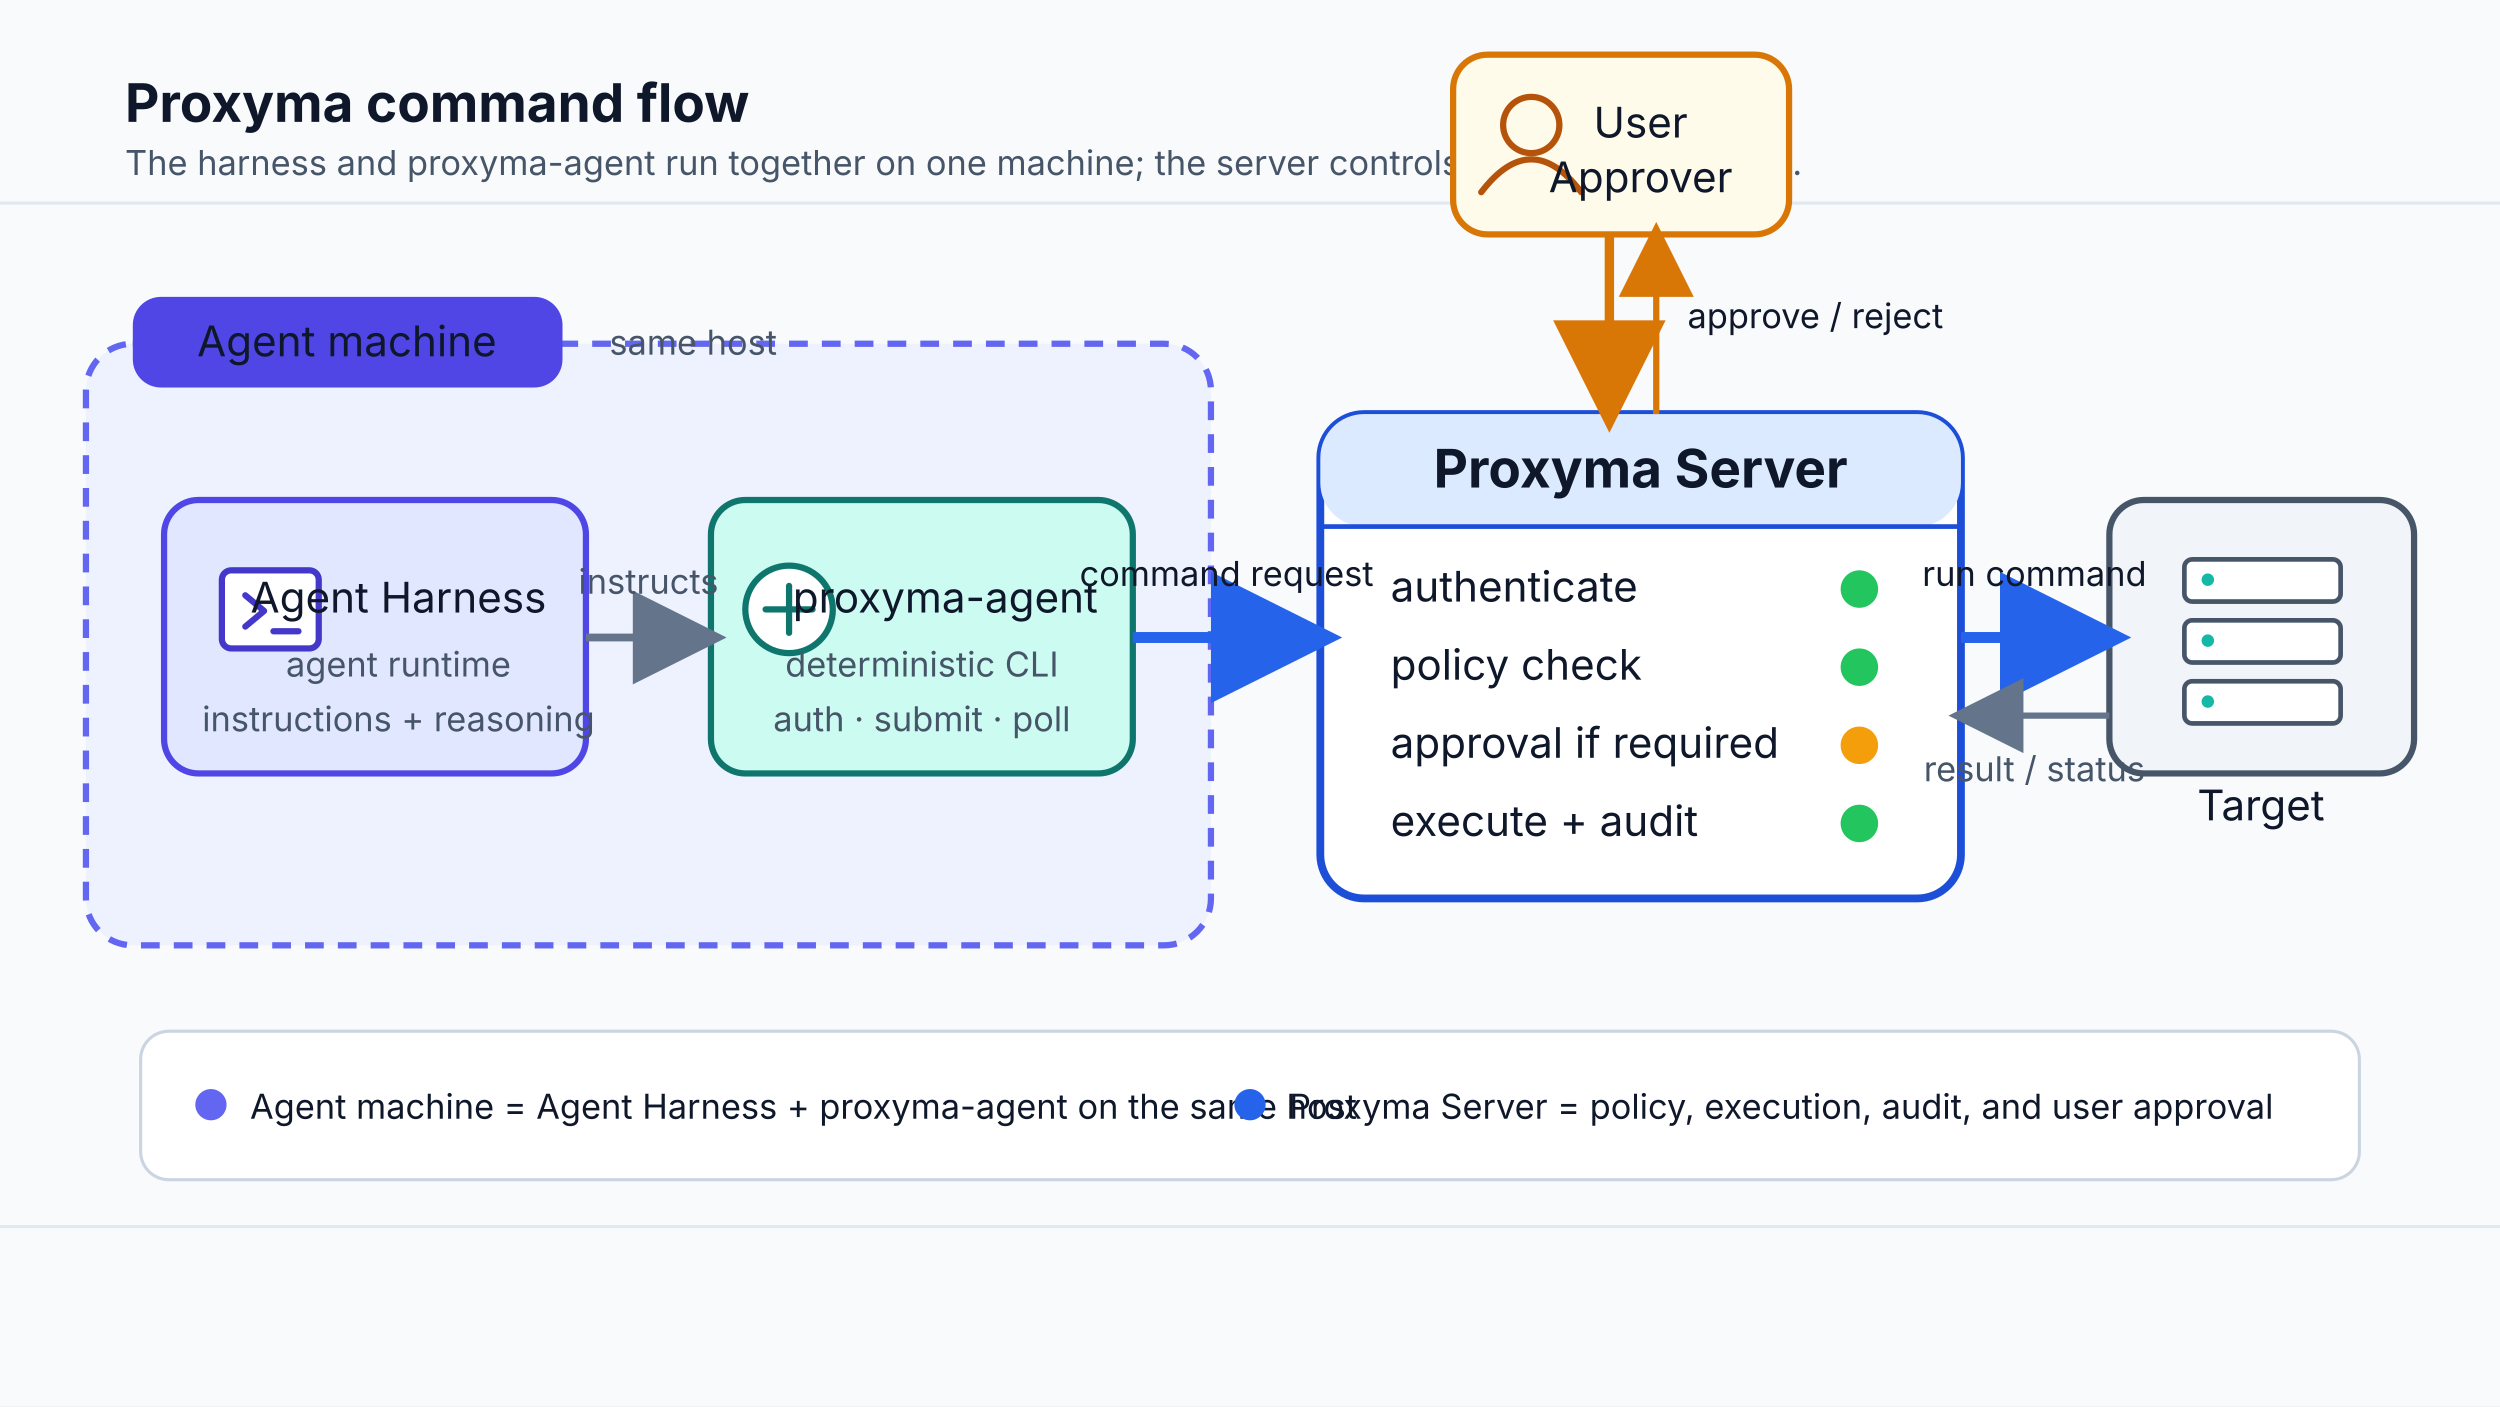
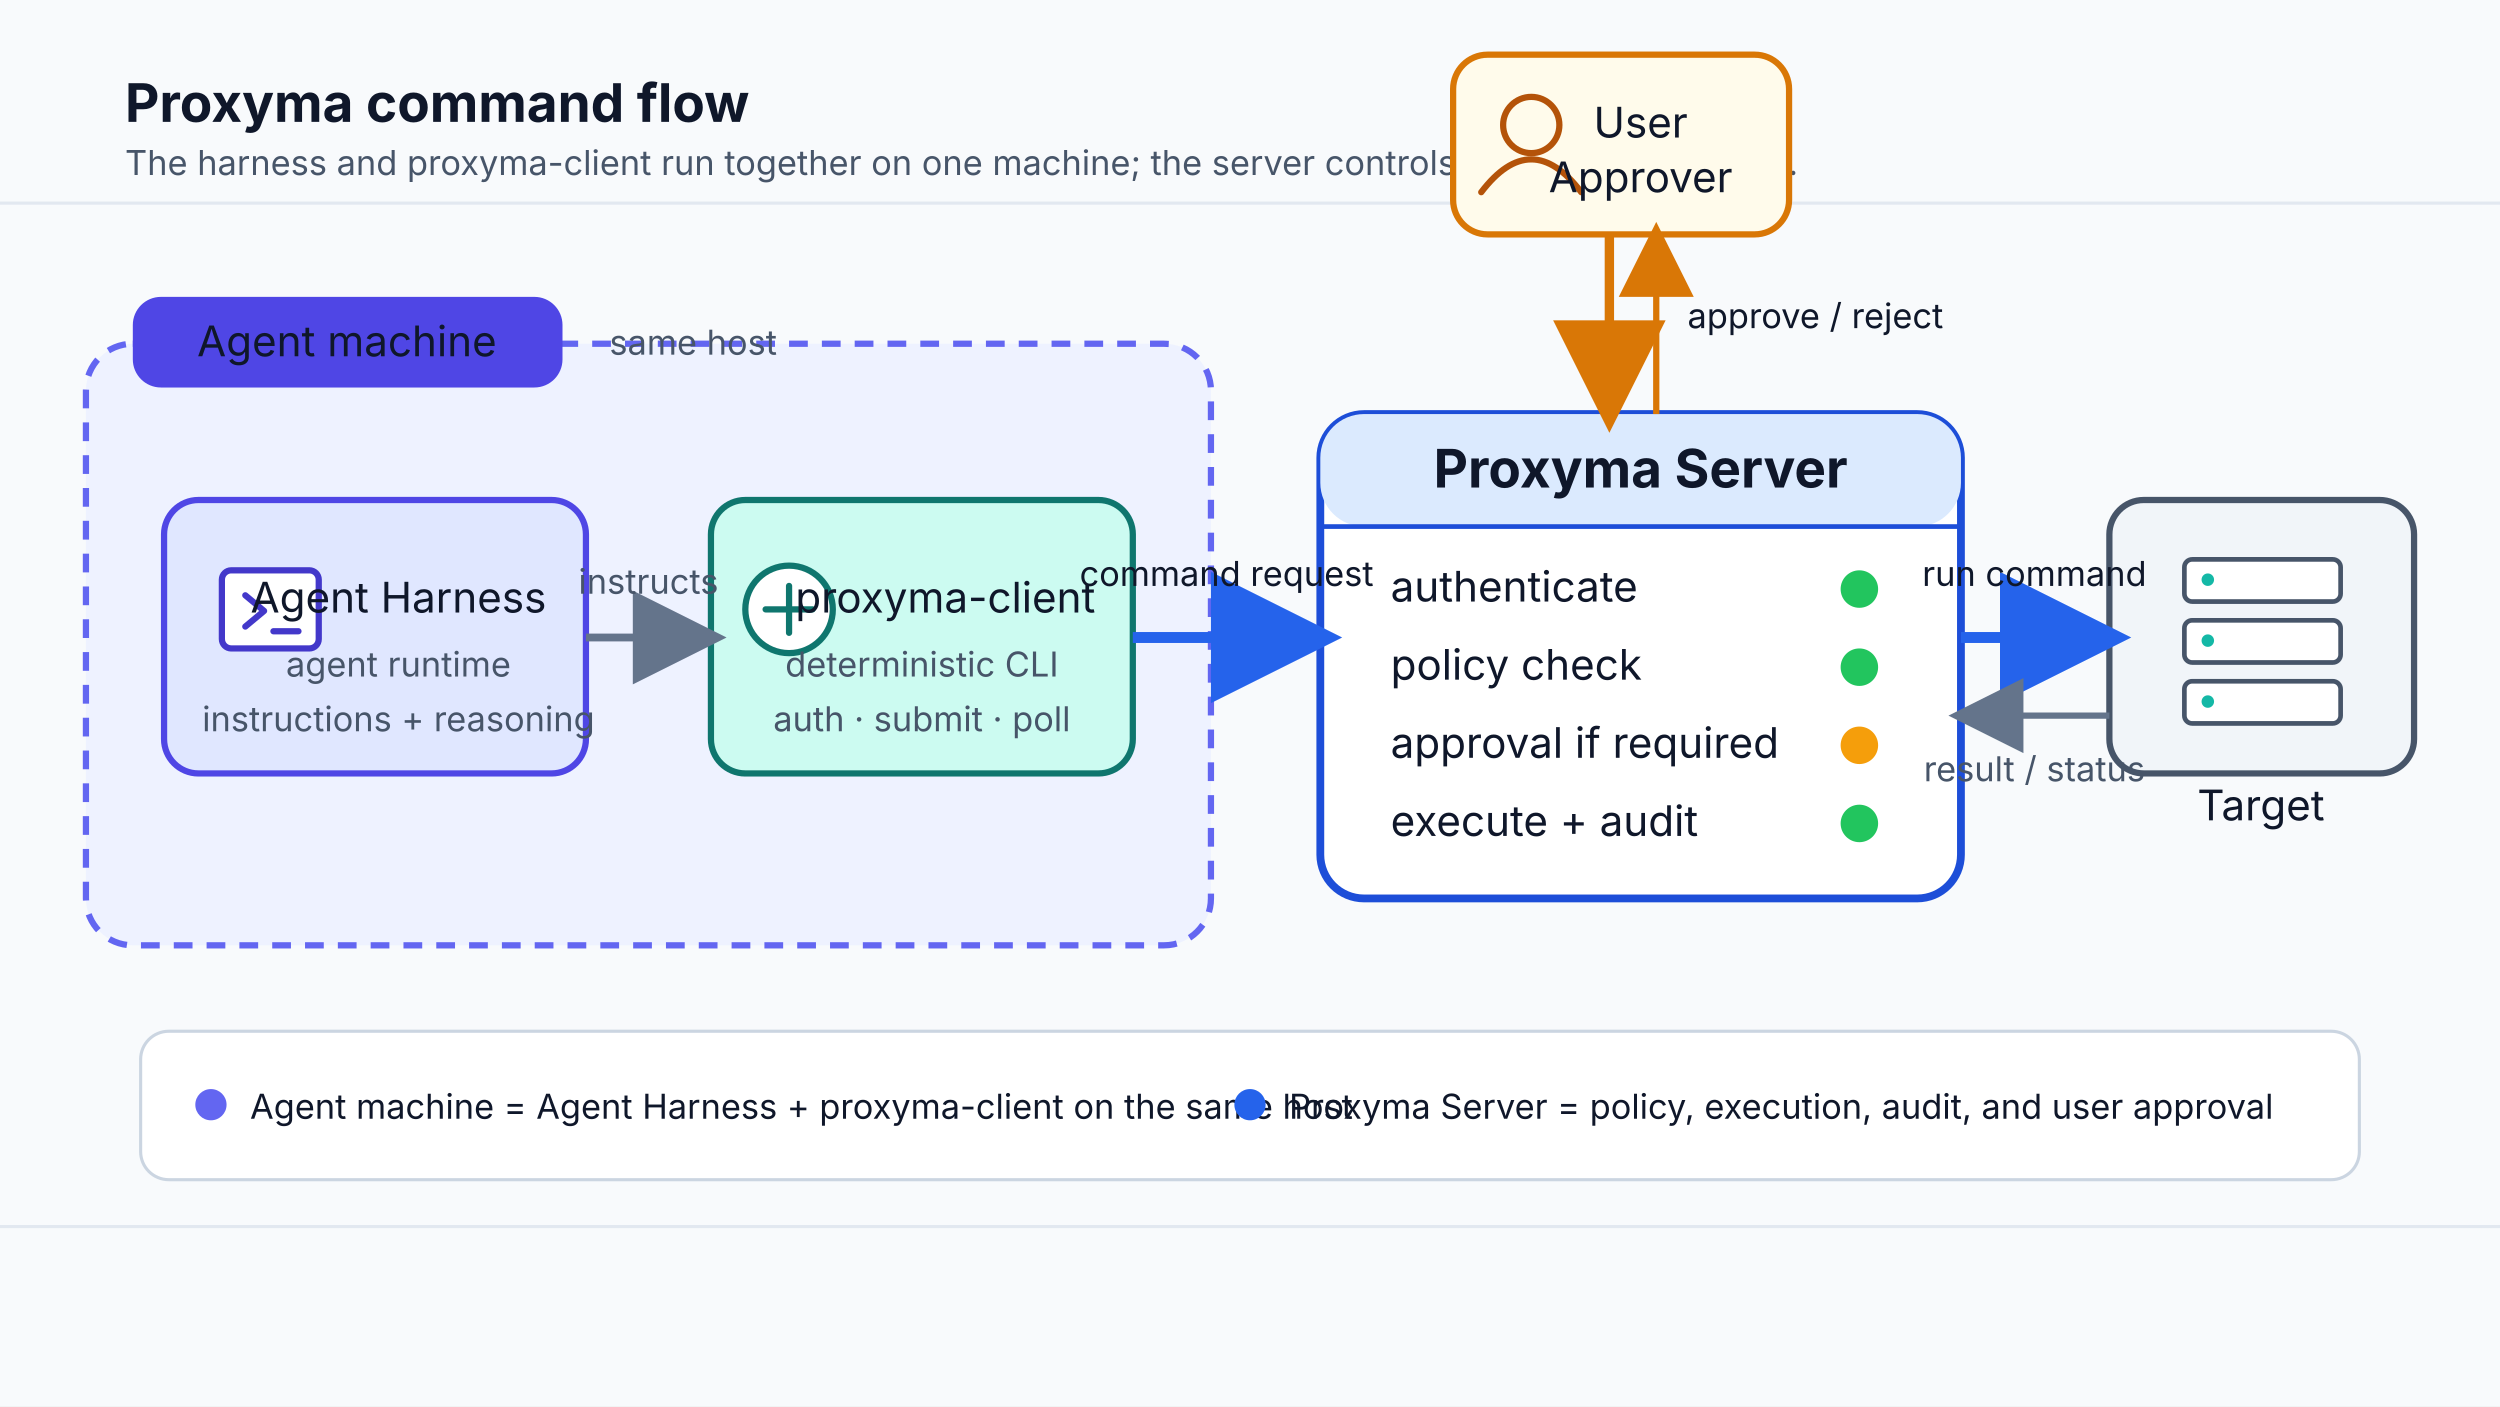
<svg xmlns="http://www.w3.org/2000/svg" width="1600" height="900" viewBox="0 0 1600 900">
  <defs>
    <marker id="blue" markerWidth="12" markerHeight="12" refX="10" refY="6" orient="auto">
      <path d="M0,0 L12,6 L0,12 Z" fill="#2563eb" />
    </marker>
    <marker id="amber" markerWidth="12" markerHeight="12" refX="10" refY="6" orient="auto">
      <path d="M0,0 L12,6 L0,12 Z" fill="#d97706" />
    </marker>
    <marker id="gray" markerWidth="12" markerHeight="12" refX="10" refY="6" orient="auto">
      <path d="M0,0 L12,6 L0,12 Z" fill="#64748b" />
    </marker>
    <style>
      .t { font-family: Inter, Segoe UI, Arial, sans-serif; fill:#0f172a; } .h { font-size:34px; font-weight:700; } .b { font-size:27px; } .s { font-size:22px; } .m { fill:#475569; }
    </style>
  </defs>
  <rect width="1600" height="900" fill="#f8fafc" />
  <path d="M0 130 H1600 M0 785 H1600" stroke="#e2e8f0" stroke-width="2" />
  <text x="80" y="78" class="t h">Proxyma command flow</text>
-   <text x="80" y="112" class="t s m">The harness and proxyma-agent run together on one machine; the server controls access to the target.</text>
+   <text x="80" y="112" class="t s m">The harness and proxyma-client run together on one machine; the server controls access to the target.</text>
  <rect x="55" y="220" width="720" height="385" rx="30" fill="#eef2ff" stroke="#6366f1" stroke-width="4" stroke-dasharray="12 9" />
  <rect x="85" y="190" width="275" height="58" rx="18" fill="#4f46e5" />
  <text x="222" y="228" class="t b" fill="#ffffff" text-anchor="middle">Agent machine</text>
  <text x="390" y="227" class="t s m">same host</text>
  <rect x="105" y="320" width="270" height="175" rx="22" fill="#e0e7ff" stroke="#4f46e5" stroke-width="4" />
  <rect x="142" y="365" width="62" height="50" rx="6" fill="#fff" stroke="#4338ca" stroke-width="4" />
  <path d="M157 381 l12 10 -12 10 M175 404 h16" fill="none" stroke="#4338ca" stroke-width="4" stroke-linecap="round" stroke-linejoin="round" />
  <text x="255" y="392" class="t b" text-anchor="middle">Agent Harness</text>
  <text x="255" y="433" class="t s m" text-anchor="middle">agent runtime</text>
  <text x="255" y="468" class="t s m" text-anchor="middle">instructions + reasoning</text>
  <rect x="455" y="320" width="270" height="175" rx="22" fill="#ccfbf1" stroke="#0f766e" stroke-width="4" />
  <circle cx="505" cy="390" r="28" fill="#fff" stroke="#0f766e" stroke-width="4" />
  <path d="M505 375 v30 M490 390 h30" stroke="#0f766e" stroke-width="4" stroke-linecap="round" />
-   <text x="605" y="392" class="t b" text-anchor="middle">proxyma-agent</text>
+   <text x="605" y="392" class="t b" text-anchor="middle">proxyma-client</text>
  <text x="590" y="433" class="t s m" text-anchor="middle">deterministic CLI</text>
  <text x="590" y="468" class="t s m" text-anchor="middle">auth · submit · poll</text>
  <path d="M375 408 H455" fill="none" stroke="#64748b" stroke-width="5" marker-end="url(#gray)" />
  <text x="415" y="380" class="t s m" text-anchor="middle">instructs</text>
  <rect x="845" y="265" width="410" height="310" rx="28" fill="#fff" stroke="#1d4ed8" stroke-width="5" />
  <rect x="845" y="265" width="410" height="72" rx="28" fill="#dbeafe" />
  <path d="M845 337 h410" stroke="#1d4ed8" stroke-width="3" />
  <text x="1050" y="312" class="t h" text-anchor="middle">Proxyma Server</text>
  <text x="890" y="385" class="t b">authenticate</text>
  <circle cx="1190" cy="377" r="12" fill="#22c55e" />
  <text x="890" y="435" class="t b">policy check</text>
  <circle cx="1190" cy="427" r="12" fill="#22c55e" />
  <text x="890" y="485" class="t b">approval if required</text>
  <circle cx="1190" cy="477" r="12" fill="#f59e0b" />
  <text x="890" y="535" class="t b">execute + audit</text>
  <circle cx="1190" cy="527" r="12" fill="#22c55e" />
  <rect x="1350" y="320" width="195" height="175" rx="22" fill="#f1f5f9" stroke="#475569" stroke-width="4" />
  <rect x="1398" y="358" width="100" height="27" rx="5" fill="#fff" stroke="#475569" stroke-width="3" />
  <rect x="1398" y="397" width="100" height="27" rx="5" fill="#fff" stroke="#475569" stroke-width="3" />
  <rect x="1398" y="436" width="100" height="27" rx="5" fill="#fff" stroke="#475569" stroke-width="3" />
  <circle cx="1413" cy="371" r="4" fill="#14b8a6" />
  <circle cx="1413" cy="410" r="4" fill="#14b8a6" />
  <circle cx="1413" cy="449" r="4" fill="#14b8a6" />
  <text x="1447" y="525" class="t b" text-anchor="middle">Target</text>
  <rect x="930" y="35" width="215" height="115" rx="22" fill="#fffbeb" stroke="#d97706" stroke-width="4" />
  <circle cx="980" cy="80" r="18" fill="none" stroke="#b45309" stroke-width="4" />
  <path d="M948 123 q32-42 64 0" fill="none" stroke="#b45309" stroke-width="4" stroke-linecap="round" />
  <text x="1050" y="88" class="t b" text-anchor="middle">User</text>
  <text x="1050" y="123" class="t b" text-anchor="middle">Approver</text>
  <path d="M725 408 H845" fill="none" stroke="#2563eb" stroke-width="7" marker-end="url(#blue)" />
  <text x="785" y="375" class="t s" fill="#1d4ed8" text-anchor="middle">command request</text>
  <path d="M1255 408 H1350" fill="none" stroke="#2563eb" stroke-width="7" marker-end="url(#blue)" />
  <text x="1302" y="375" class="t s" fill="#1d4ed8" text-anchor="middle">run command</text>
  <path d="M1350 458 H1255" fill="none" stroke="#64748b" stroke-width="4" marker-end="url(#gray)" />
  <text x="1302" y="500" class="t s m" text-anchor="middle">result / status</text>
  <path d="M1030 150 V265" fill="none" stroke="#d97706" stroke-width="6" marker-end="url(#amber)" />
  <path d="M1060 265 V150" fill="none" stroke="#d97706" stroke-width="4" marker-end="url(#amber)" />
  <text x="1080" y="210" class="t s" fill="#b45309">approve / reject</text>
  <rect x="90" y="660" width="1420" height="95" rx="18" fill="#fff" stroke="#cbd5e1" stroke-width="2" />
  <circle cx="135" cy="707" r="10" fill="#6366f1" />
-   <text x="160" y="716" class="t s">Agent machine = Agent Harness + proxyma-agent on the same host</text>
+   <text x="160" y="716" class="t s">Agent machine = Agent Harness + proxyma-client on the same host</text>
  <circle cx="800" cy="707" r="10" fill="#2563eb" />
  <text x="825" y="716" class="t s">Proxyma Server = policy, execution, audit, and user approval</text>
</svg>
